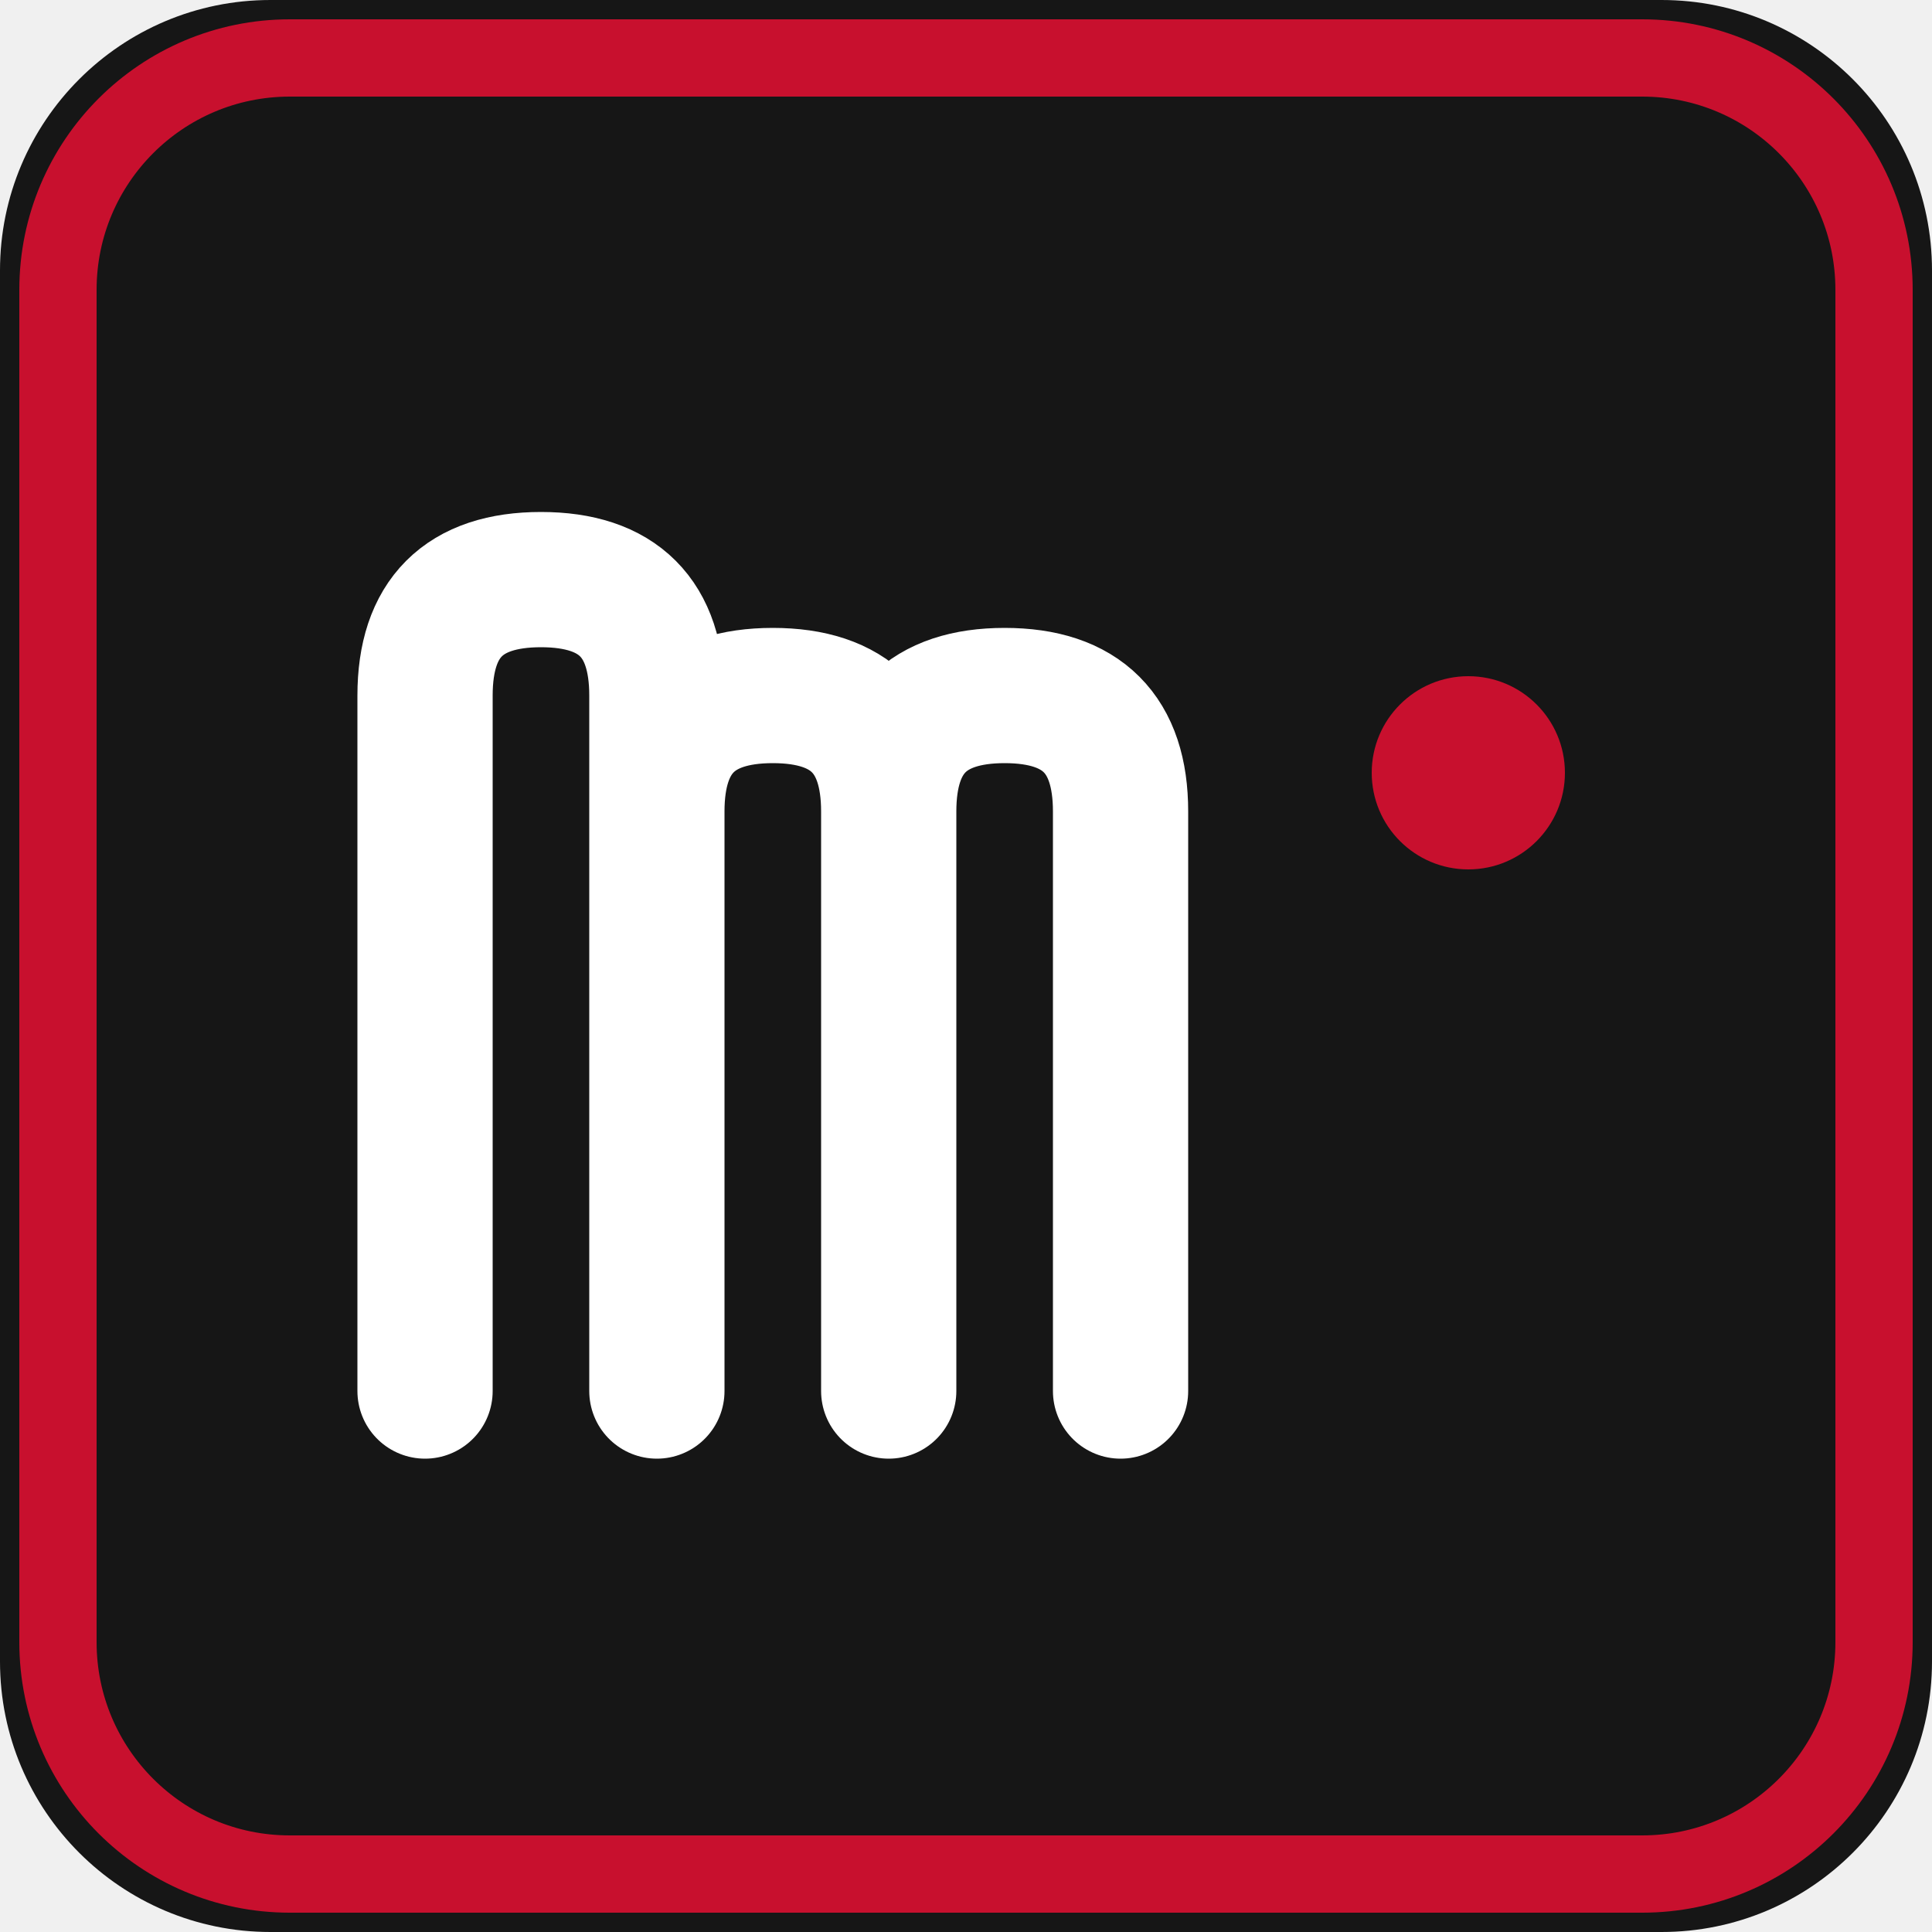
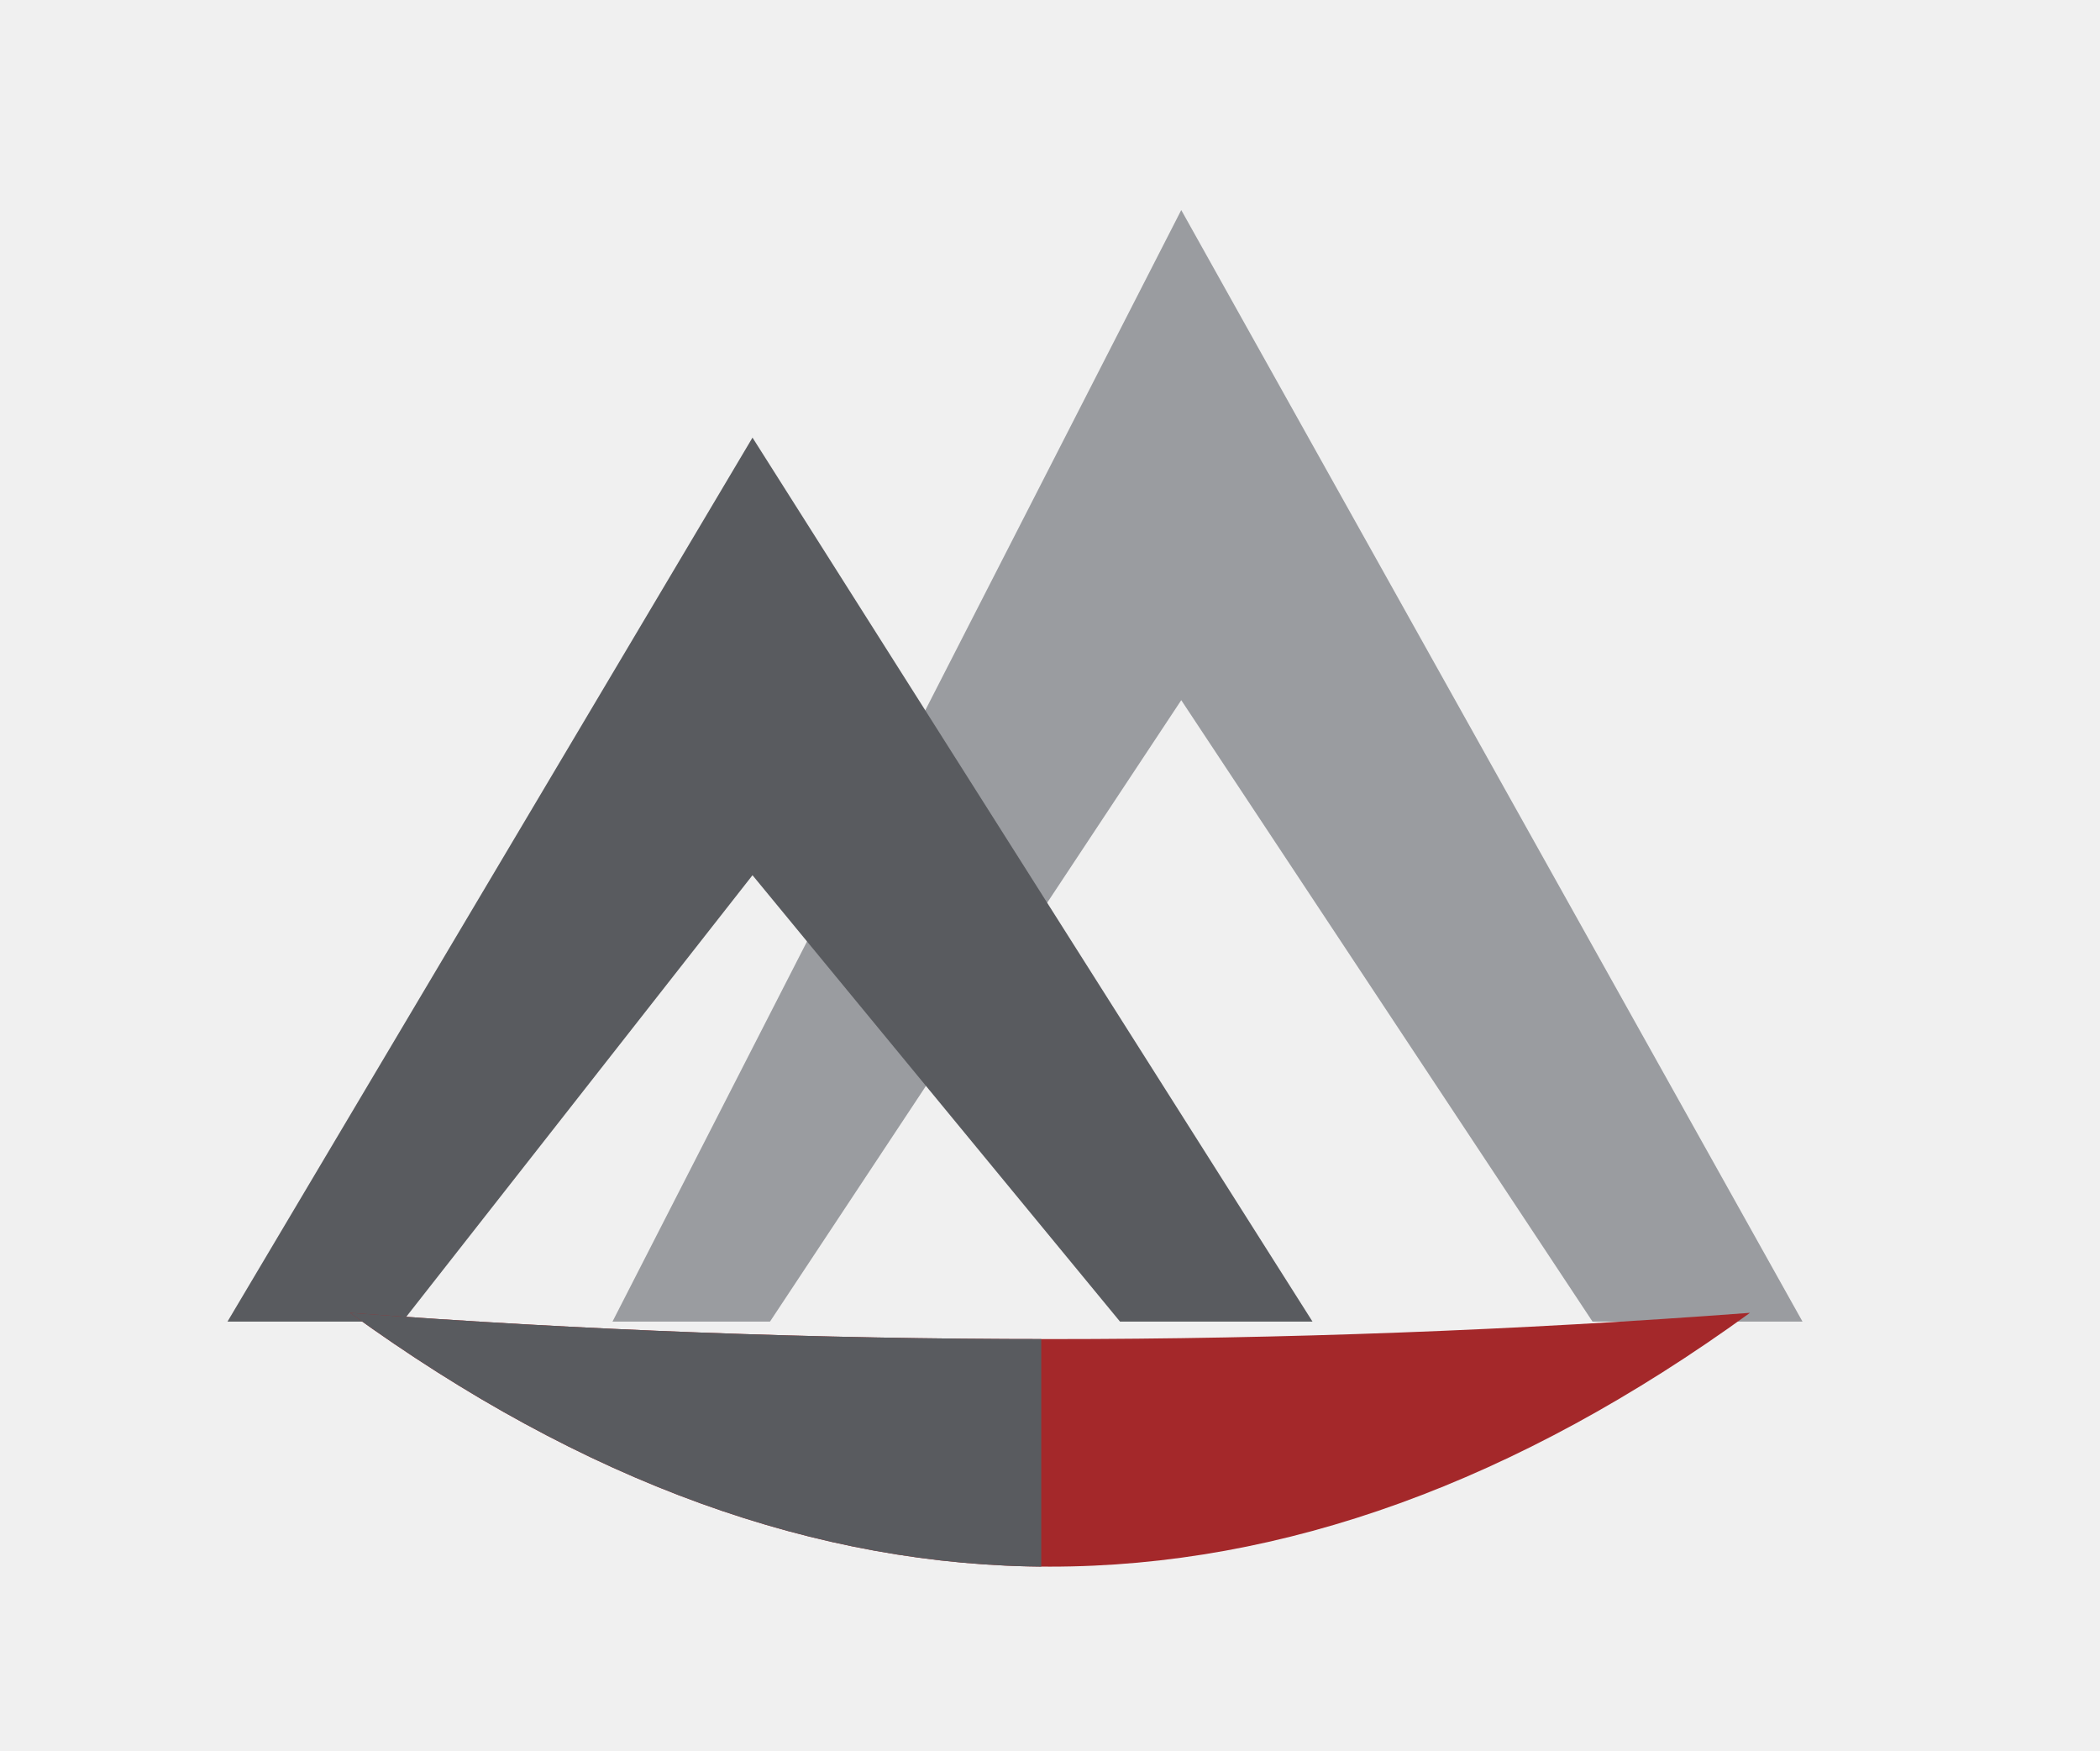
- <svg xmlns="http://www.w3.org/2000/svg" viewBox="0 0 100 100" role="img" aria-label="Logo provisória">
-   <rect width="100" height="100" rx="14" fill="#161616" />
-   <rect x="3" y="3" width="94" height="94" rx="12" fill="none" stroke="#C8102E" stroke-width="4" />
-   <path d="M22 72 V36 q0-6 6-6 t6 6 V72 M34 50 V42 q0-6 6-6 t6 6 V72 M46 50 V42 q0-6 6-6 t6 6 V72" fill="none" stroke="#ffffff" stroke-width="7" stroke-linecap="round" stroke-linejoin="round" />
-   <circle cx="76" cy="40" r="5" fill="#C8102E" />
+ <svg xmlns="http://www.w3.org/2000/svg" viewBox="0 0 240 200" role="img" aria-label="Tercini Advocacia Previdenciária">
+   <defs>
+     <clipPath id="leftHalf">
+       <rect x="0" y="0" width="119" height="200" />
+     </clipPath>
+   </defs>
+   <polygon points="135,24 206,151 182,151 135,80 88,151 70,151" fill="#9a9ca0" />
+   <polygon points="86,50 150,151 128,151 86,100 46,151 26,151" fill="#595b5f" />
+   <path d="M40 150 Q120 156 200 150 Q120 208 40 150 Z" fill="#a4282a" />
+   <path d="M40 150 Q120 156 200 150 Q120 208 40 150 Z" fill="#595b5f" clip-path="url(#leftHalf)" />
</svg>
